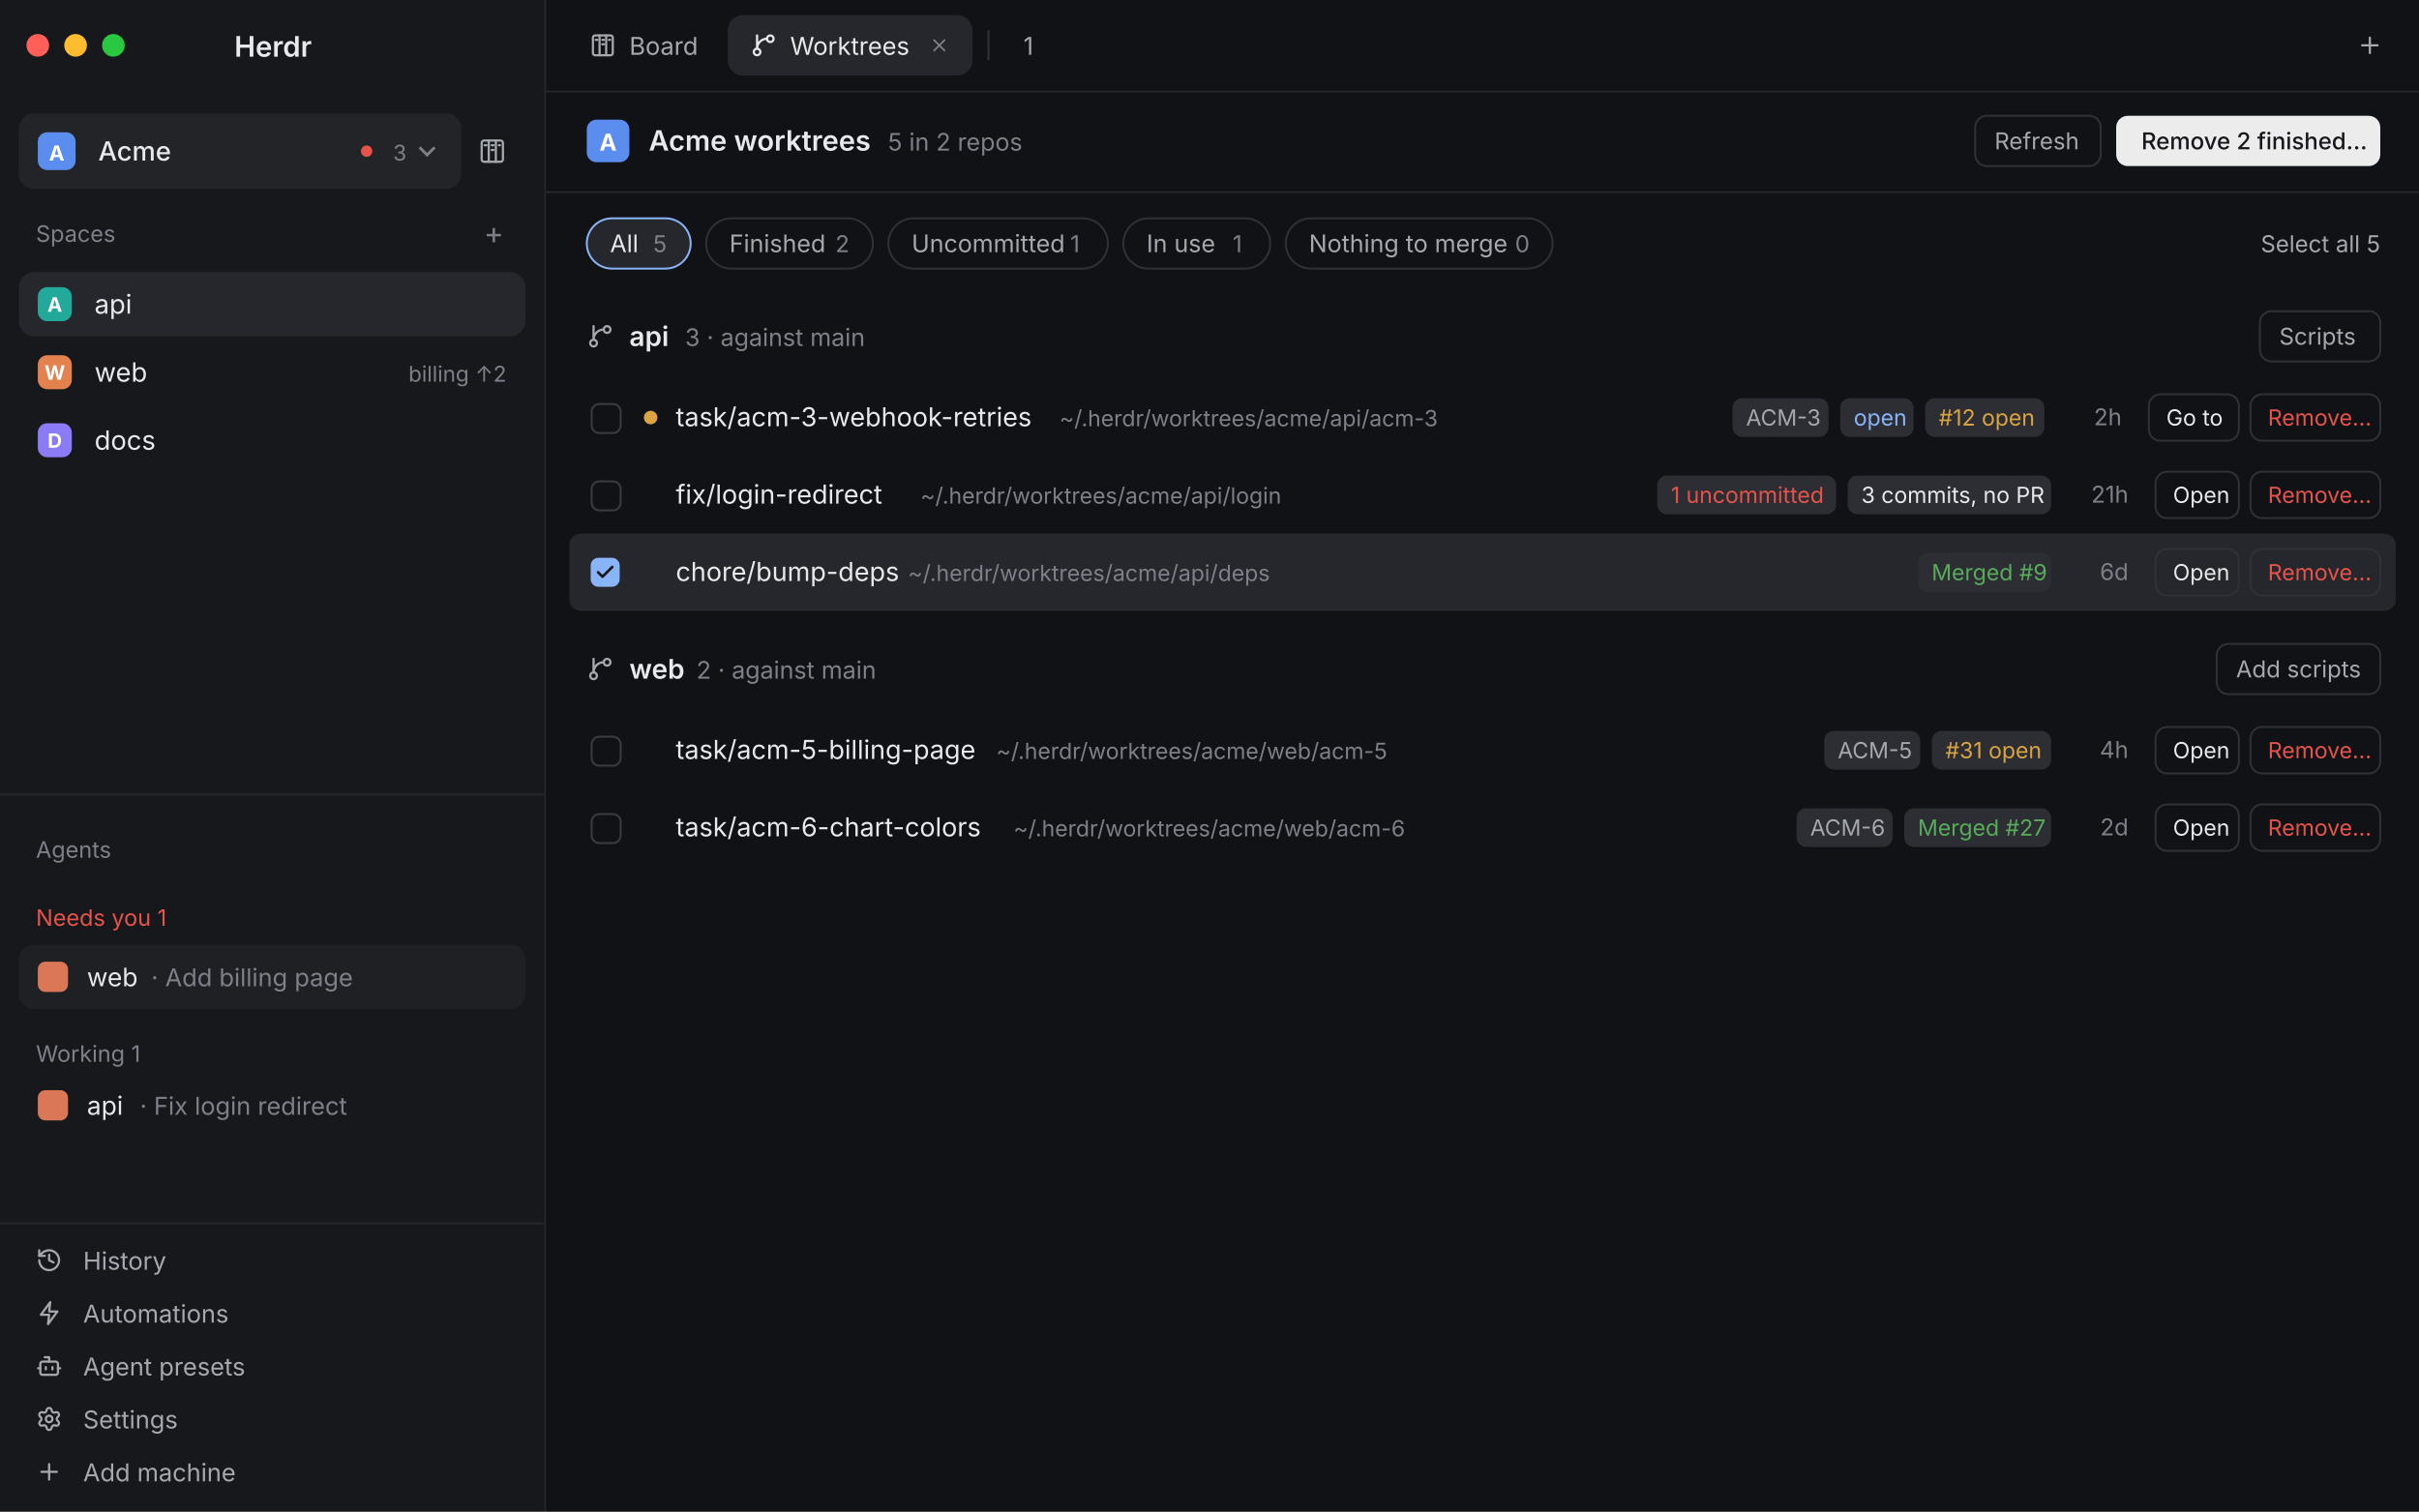
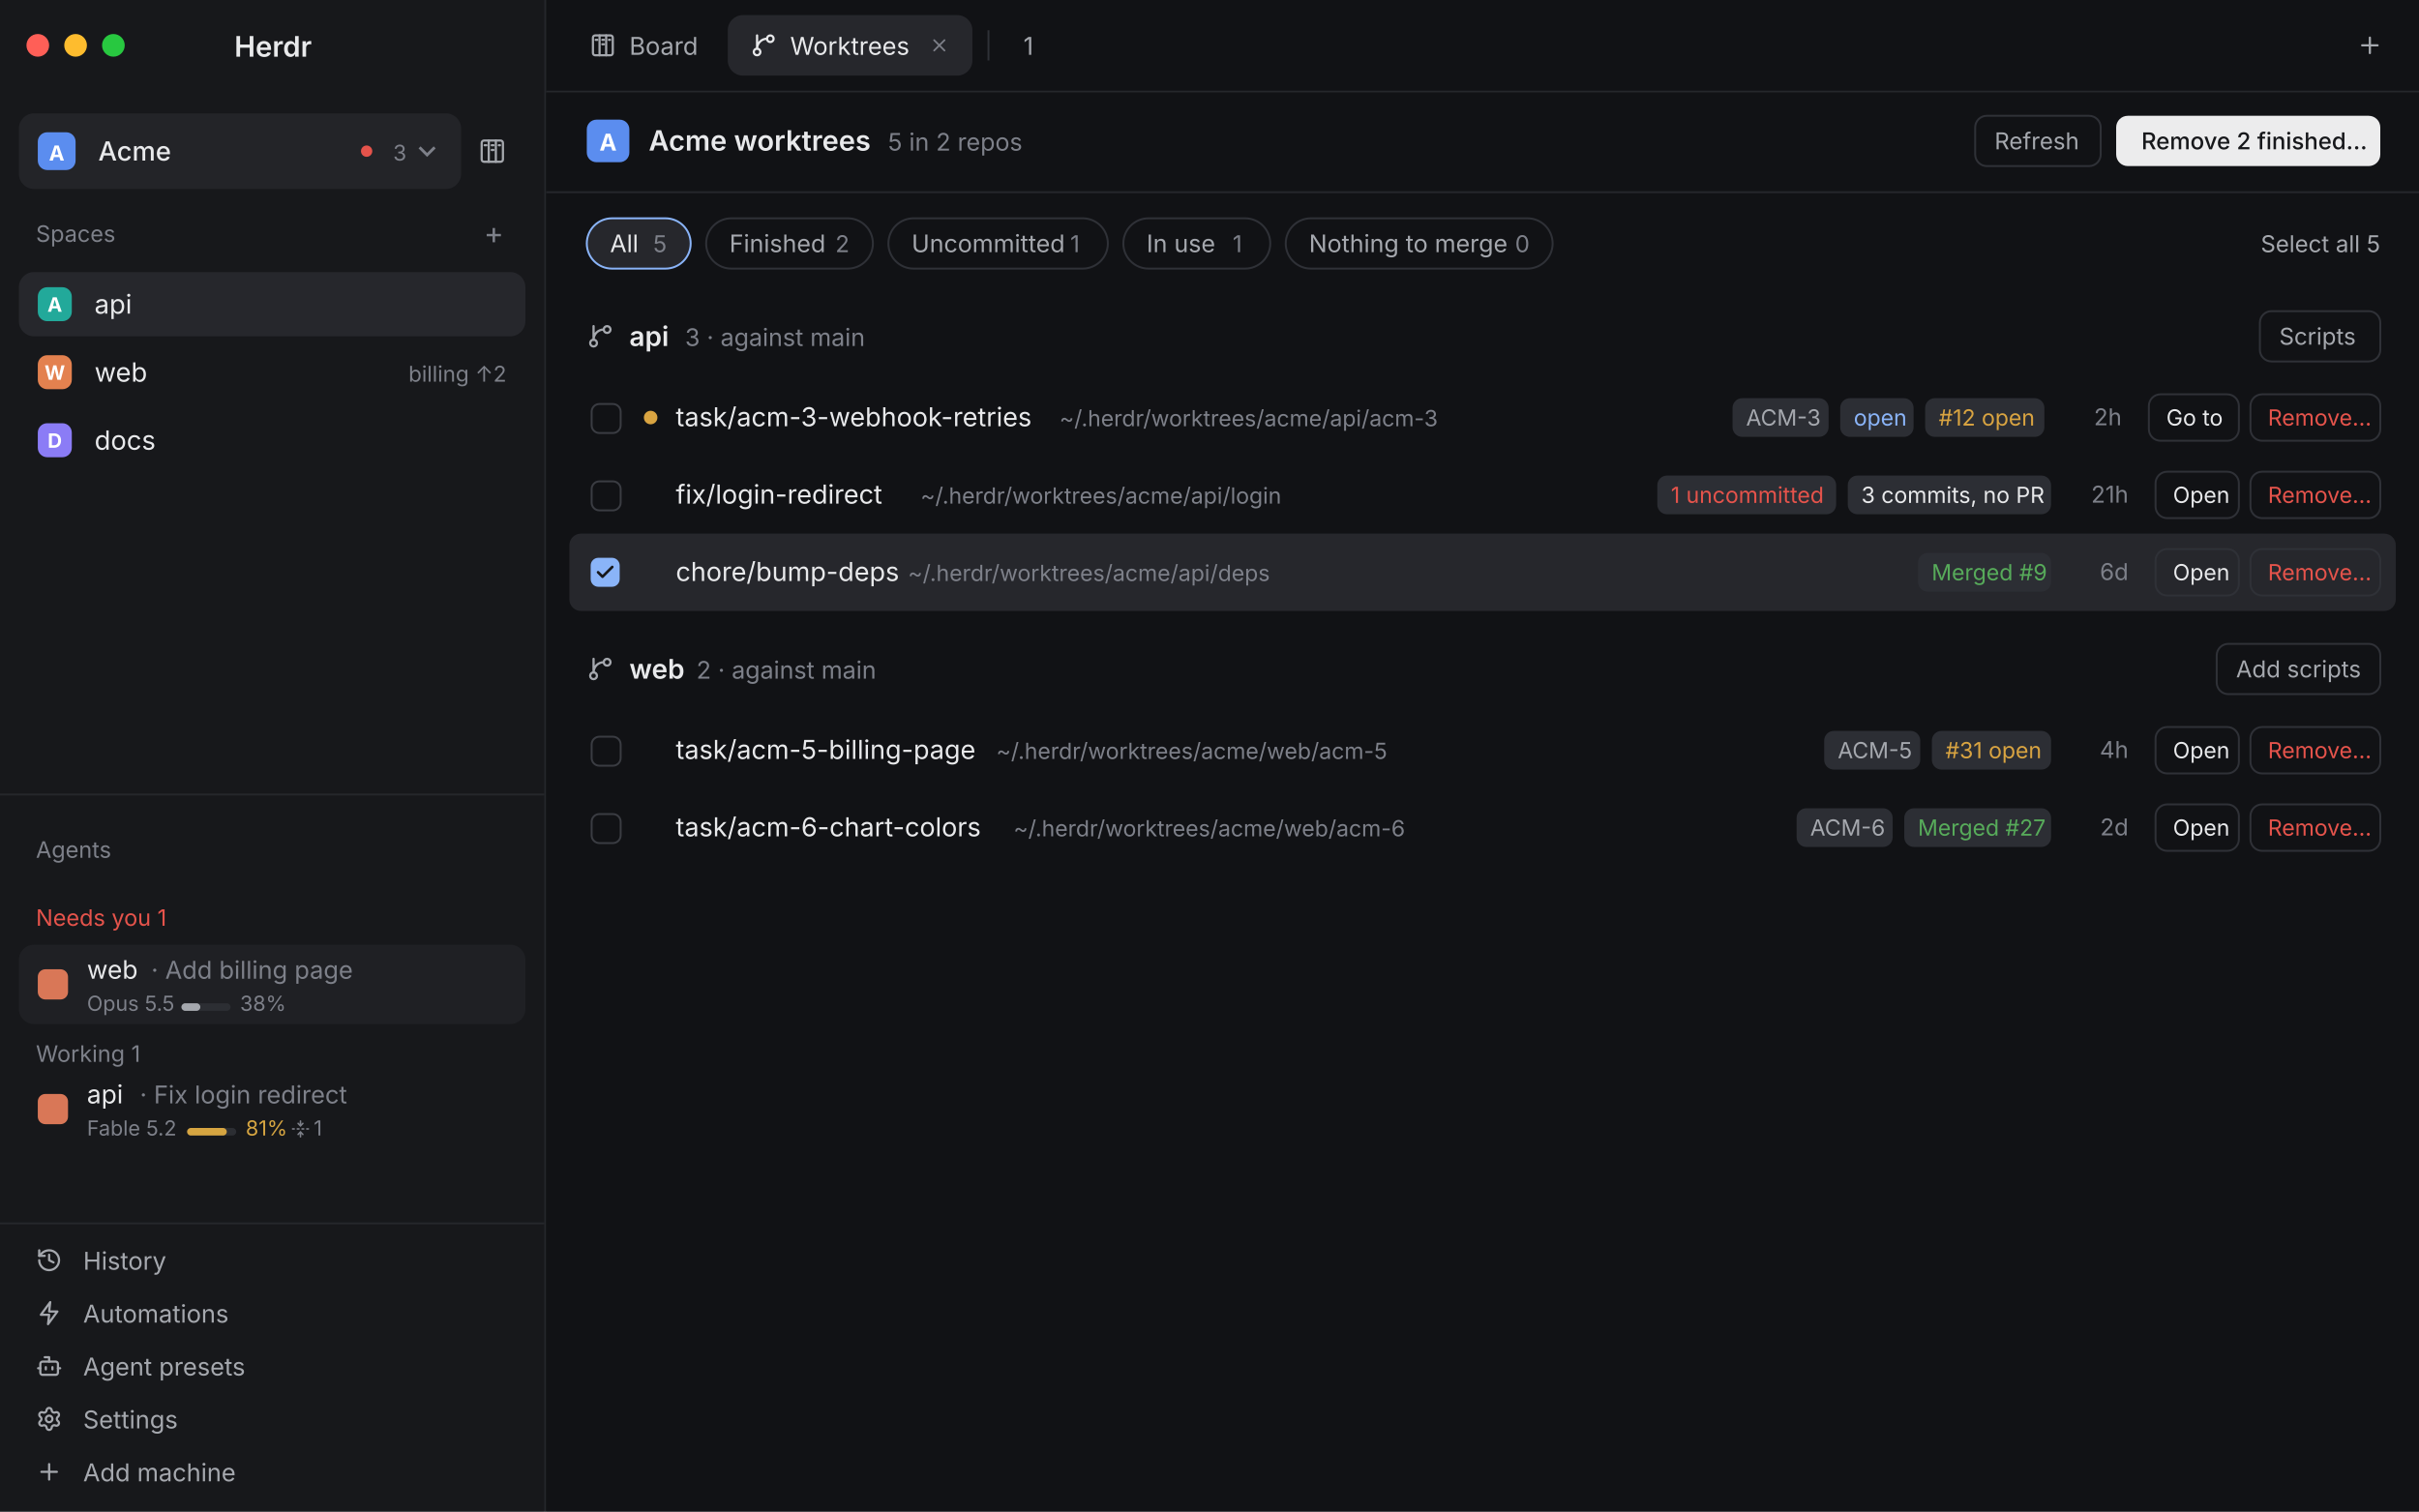
<svg xmlns="http://www.w3.org/2000/svg" width="1280" height="800" viewBox="0 0 1280 800" font-family="Geist, -apple-system, 'Helvetica Neue', sans-serif">
  <defs>
    <filter id="shadow" x="-20%" y="-20%" width="140%" height="140%">
      <feDropShadow dx="0" dy="8" stdDeviation="12" flood-color="#000" flood-opacity="0.45" />
    </filter>
    <clipPath id="pane">
      <rect x="289" y="49" width="991" height="751" />
    </clipPath>
  </defs>
  <rect x="0" y="0" width="1280" height="800" rx="0" fill="#111215" />
  <rect width="288" height="800" fill="#17181b" />
  <rect x="288" width="1" height="800" fill="#25272b" />
  <circle cx="20" cy="24" r="6" fill="#ff5f57" />
  <circle cx="40" cy="24" r="6" fill="#febc2e" />
  <circle cx="60" cy="24" r="6" fill="#28c840" />
  <text x="124" y="30" fill="#e8e9eb" font-size="15" font-weight="600">Herdr</text>
  <rect x="10" y="60" width="234" height="40" rx="8" fill="#232428" />
  <rect x="20" y="70" width="20" height="20" rx="5" fill="#5b8def" />
  <text x="30" y="85" fill="#fff" font-size="11" font-weight="700" text-anchor="middle">A</text>
  <text x="52" y="85" fill="#e8e9eb" font-size="14" font-weight="500">Acme</text>
  <circle cx="194" cy="80" r="3" fill="#e5534b" />
  <text x="208" y="85" fill="#7d8089" font-size="11.5">3</text>
  <path d="M222 78 l4 4 l4 -4" stroke="#7d8089" stroke-width="1.5" fill="none" />
  <g transform="translate(253 72.5) scale(0.625)" fill="none" stroke="#a5a8ae" stroke-width="1.87" stroke-linecap="round" stroke-linejoin="round">
    <rect x="3" y="3" width="18" height="18" rx="2" />
    <path d="M9 3v18" />
    <path d="M15 3v18" />
    <path d="M5.5 7h1.5" />
    <path d="M11.5 7h1.5" />
    <path d="M11.5 11h1.5" />
    <path d="M17.5 7h1" />
  </g>
  <text x="19" y="128" fill="#7d8089" font-size="12">Spaces</text>
  <text x="256" y="129" fill="#7d8089" font-size="16">+</text>
  <rect x="10" y="144" width="268" height="34" rx="8" fill="#26272c" />
  <rect x="20" y="152" width="18" height="18" rx="5" fill="#22a99a" />
  <text x="29" y="165" fill="#fff" font-size="10.5" font-weight="700" text-anchor="middle">A</text>
  <text x="50" y="166" fill="#e8e9eb" font-size="14">api</text>
  <rect x="20" y="188" width="18" height="18" rx="5" fill="#e3814f" />
  <text x="29" y="201" fill="#fff" font-size="10.5" font-weight="700" text-anchor="middle">W</text>
  <text x="50" y="202" fill="#e8e9eb" font-size="14">web</text>
  <text x="268" y="202" fill="#7d8089" font-size="11.5" text-anchor="end">billing ↑2</text>
  <rect x="20" y="224" width="18" height="18" rx="5" fill="#8b7cf6" />
  <text x="29" y="237" fill="#fff" font-size="10.5" font-weight="700" text-anchor="middle">D</text>
  <text x="50" y="238" fill="#e8e9eb" font-size="14">docs</text>
  <rect y="420" width="288" height="1" fill="#25272b" />
  <text x="19" y="454" fill="#7d8089" font-size="12">Agents</text>
  <text x="19" y="490" fill="#e5534b" font-size="12">Needs you 1</text>
-   <rect x="10" y="500" width="268" height="34" rx="8" fill="#1f2024" />
-   <rect x="20" y="509" width="16" height="16" rx="4" fill="#d97757" />
-   <text x="46" y="522" fill="#e8e9eb" font-size="13.5">web</text>
-   <text x="80" y="522" fill="#7d8089" font-size="13">· Add billing page</text>
+   <rect x="10" y="500" width="268" height="42" rx="8" fill="#1f2024" />
+   <rect x="20" y="513" width="16" height="16" rx="4" fill="#d97757" />
+   <text x="46" y="518" fill="#e8e9eb" font-size="13.5">web</text>
+   <text x="80" y="518" fill="#7d8089" font-size="13">· Add billing page</text>
+   <text x="46" y="535" fill="#7d8089" font-size="11">Opus 5.5</text>
+   <rect x="96" y="531" width="26" height="4" rx="2" fill="#2c2e33" />
+   <rect x="96" y="531" width="10" height="4" rx="2" fill="#a5a8ae" />
+   <text x="127" y="535" fill="#7d8089" font-size="11">38%</text>
  <text x="19" y="562" fill="#7d8089" font-size="12">Working 1</text>
-   <rect x="20" y="577" width="16" height="16" rx="4" fill="#d97757" />
-   <text x="46" y="590" fill="#e8e9eb" font-size="13.5">api</text>
-   <text x="74" y="590" fill="#7d8089" font-size="13">· Fix login redirect</text>
+   <rect x="20" y="579" width="16" height="16" rx="4" fill="#d97757" />
+   <text x="46" y="584" fill="#e8e9eb" font-size="13.5">api</text>
+   <text x="74" y="584" fill="#7d8089" font-size="13">· Fix login redirect</text>
+   <text x="46" y="601" fill="#7d8089" font-size="11">Fable 5.2</text>
+   <rect x="99" y="597" width="26" height="4" rx="2" fill="#2c2e33" />
+   <rect x="99" y="597" width="21" height="4" rx="2" fill="#d6a541" />
+   <text x="130" y="601" fill="#d6a541" font-size="11">81%</text>
+   <g transform="translate(154 592.5) scale(0.4167)" fill="none" stroke="#7d8089" stroke-width="2" stroke-linecap="round" stroke-linejoin="round">
+     <path d="M12 22v-6" />
+     <path d="M12 8V2" />
+     <path d="M4 12H2" />
+     <path d="M10 12H8" />
+     <path d="M16 12h-2" />
+     <path d="M22 12h-2" />
+     <path d="m15 19-3-3-3 3" />
+     <path d="m15 5-3 3-3-3" />
+   </g>
+   <text x="166" y="601" fill="#7d8089" font-size="11">1</text>
  <rect y="647" width="288" height="1" fill="#25272b" />
  <g transform="translate(19 660) scale(0.5833)" fill="none" stroke="#a5a8ae" stroke-width="2.00" stroke-linecap="round" stroke-linejoin="round">
    <path d="M3 12a9 9 0 1 0 9-9 9.75 9.75 0 0 0-6.74 2.74L3 8" />
    <path d="M3 3v5h5" />
    <path d="M12 7v5l4 2" />
  </g>
  <text x="44" y="672" fill="#a5a8ae" font-size="13">History</text>
  <g transform="translate(19 688) scale(0.5833)" fill="none" stroke="#a5a8ae" stroke-width="2.00" stroke-linecap="round" stroke-linejoin="round">
    <path d="M13 2 4.5 13.5H12L11 22l8.5-11.5H12z" />
  </g>
  <text x="44" y="700" fill="#a5a8ae" font-size="13">Automations</text>
  <g transform="translate(19 716) scale(0.5833)" fill="none" stroke="#a5a8ae" stroke-width="2.00" stroke-linecap="round" stroke-linejoin="round">
    <path d="M12 8V4H8" />
    <rect width="16" height="12" x="4" y="8" rx="2" />
    <path d="M2 14h2" />
    <path d="M20 14h2" />
    <path d="M15 13v2" />
    <path d="M9 13v2" />
  </g>
  <text x="44" y="728" fill="#a5a8ae" font-size="13">Agent presets</text>
  <g transform="translate(19 744) scale(0.5833)" fill="none" stroke="#a5a8ae" stroke-width="2.00" stroke-linecap="round" stroke-linejoin="round">
    <path d="M9.671 4.136a2.34 2.34 0 0 1 4.659 0 2.34 2.34 0 0 0 3.319 1.915 2.34 2.34 0 0 1 2.33 4.033 2.34 2.34 0 0 0 0 3.831 2.34 2.34 0 0 1-2.33 4.033 2.34 2.34 0 0 0-3.319 1.915 2.34 2.34 0 0 1-4.659 0 2.34 2.34 0 0 0-3.32-1.915 2.34 2.34 0 0 1-2.33-4.033 2.34 2.34 0 0 0 0-3.831A2.34 2.34 0 0 1 6.35 6.051a2.34 2.34 0 0 0 3.319-1.915" />
    <circle cx="12" cy="12" r="3" />
  </g>
  <text x="44" y="756" fill="#a5a8ae" font-size="13">Settings</text>
  <g transform="translate(19 772) scale(0.5833)" fill="none" stroke="#a5a8ae" stroke-width="2.00" stroke-linecap="round" stroke-linejoin="round">
    <path d="M5 12h14" />
    <path d="M12 5v14" />
  </g>
  <text x="44" y="784" fill="#a5a8ae" font-size="13">Add machine</text>
  <g transform="translate(312 17) scale(0.5833)" fill="none" stroke="#a5a8ae" stroke-width="2" stroke-linecap="round" stroke-linejoin="round">
    <rect x="3" y="3" width="18" height="18" rx="2" />
    <path d="M9 3v18" />
    <path d="M15 3v18" />
    <path d="M5.5 7h1.5" />
    <path d="M11.5 7h1.5" />
    <path d="M11.5 11h1.5" />
    <path d="M17.5 7h1" />
  </g>
  <text x="333" y="29" fill="#a5a8ae" font-size="13">Board</text>
  <rect x="385.1" y="8" width="129.44" height="32" rx="8" fill="#26272c" />
  <g transform="translate(397.1 17) scale(0.5833)" fill="none" stroke="#e8e9eb" stroke-width="2" stroke-linecap="round" stroke-linejoin="round">
    <path d="M15 6a9 9 0 0 0-9 9V3" />
    <circle cx="18" cy="6" r="3" />
    <circle cx="6" cy="18" r="3" />
  </g>
  <text x="418.1" y="29" fill="#e8e9eb" font-size="13">Worktrees</text>
  <g transform="translate(491.54 18.5) scale(0.4583)" fill="none" stroke="#7d8089" stroke-width="2" stroke-linecap="round" stroke-linejoin="round">
    <path d="M18 6 6 18" />
    <path d="m6 6 12 12" />
  </g>
  <rect x="522.54" y="16" width="1" height="16" fill="#2f3137" />
  <text x="541.54" y="29" fill="#a5a8ae" font-size="13">1</text>
  <g transform="translate(1247 17) scale(0.5833)" fill="none" stroke="#a5a8ae" stroke-width="2" stroke-linecap="round" stroke-linejoin="round">
    <path d="M5 12h14" />
    <path d="M12 5v14" />
  </g>
  <rect x="289" y="48" width="991" height="1" fill="#25272b" />
  <rect x="289" y="49" width="991" height="751" fill="#111215" />
  <g clip-path="url(#pane)">
    <g transform="translate(289 49) scale(1.02376) translate(-301 -92)">
      <rect x="322" y="106" width="22" height="22" rx="5" fill="#5b8def" />
      <text x="333" y="122" fill="#fff" font-size="12" font-weight="700" text-anchor="middle">A</text>
      <text x="354" y="122" fill="#e8e9eb" font-size="14.5" font-weight="600">Acme worktrees</text>
      <text x="477.62" y="122" fill="#7d8089" font-size="12.5">5 in 2 repos</text>
      <rect x="301" y="143" width="968" height="1" rx="0" fill="#25272b" />
      <rect x="1112.48" y="104" width="136.52" height="26" rx="6" fill="#ececed" />
      <text x="1125.48" y="121.32" fill="#17181b" font-size="12" font-weight="500">Remove 2 finished…</text>
      <rect x="1039.6" y="104" width="64.88" height="26" rx="6" fill="none" stroke="#2f3137" />
      <text x="1049.6" y="121.32" fill="#a5a8ae" font-size="12">Refresh</text>
      <rect x="322" y="157" width="53.69" height="26" rx="13" fill="#26272c" stroke="#8ab4f8" />
      <text x="334" y="174.5" fill="#e8e9eb" font-size="12.5">All</text>
      <text x="356.25" y="174.5" fill="#7d8089" font-size="12">5</text>
      <rect x="383.69" y="157" width="86.19" height="26" rx="13" fill="none" stroke="#2f3137" />
      <text x="395.69" y="174.5" fill="#a5a8ae" font-size="12.5">Finished</text>
      <text x="450.44" y="174.5" fill="#7d8089" font-size="12">2</text>
      <rect x="477.88" y="157" width="113.44" height="26" rx="13" fill="none" stroke="#2f3137" />
      <text x="489.88" y="174.5" fill="#a5a8ae" font-size="12.5">Uncommitted</text>
      <text x="571.88" y="174.5" fill="#7d8089" font-size="12">1</text>
      <rect x="599.32" y="157" width="75.94" height="26" rx="13" fill="none" stroke="#2f3137" />
      <text x="611.32" y="174.5" fill="#a5a8ae" font-size="12.5">In use</text>
      <text x="655.82" y="174.5" fill="#7d8089" font-size="12">1</text>
      <rect x="683.26" y="157" width="137.94" height="26" rx="13" fill="none" stroke="#2f3137" />
      <text x="695.26" y="174.5" fill="#a5a8ae" font-size="12.5">Nothing to merge</text>
      <text x="801.76" y="174.5" fill="#7d8089" font-size="12">0</text>
      <text x="1249" y="174.5" fill="#a5a8ae" font-size="12" text-anchor="end">Select all 5</text>
      <g transform="translate(322 211) scale(0.5833)" fill="none" stroke="#a5a8ae" stroke-width="2" stroke-linecap="round" stroke-linejoin="round">
        <path d="M15 6a9 9 0 0 0-9 9V3" />
        <circle cx="18" cy="6" r="3" />
        <circle cx="6" cy="18" r="3" />
      </g>
      <text x="344" y="223" fill="#e8e9eb" font-size="14" font-weight="600">api</text>
      <text x="372.76" y="223" fill="#7d8089" font-size="12.5">3 · against main</text>
      <rect x="1186.76" y="205" width="62.24" height="26" rx="6" fill="none" stroke="#2f3137" />
      <text x="1196.76" y="222.32" fill="#a5a8ae" font-size="12">Scripts</text>
      <rect x="324.5" y="253" width="15" height="15" rx="4" fill="none" stroke="#3a3c42" />
      <circle cx="355" cy="260" r="3.5" fill="#d9a441" />
      <text x="368" y="264.5" fill="#e8e9eb" font-size="13.5">task/acm-3-webhook-retries</text>
      <text x="566.3" y="264.5" fill="#7d8089" font-size="11.5">~/.herdr/worktrees/acme/api/acm-3</text>
      <rect x="1181.89" y="248" width="67.105" height="24" rx="6" fill="none" stroke="#2f3137" />
      <text x="1190.89" y="264.14" fill="#e5534b" font-size="11.5">Remove…</text>
      <rect x="1129.38" y="248" width="46.52" height="24" rx="6" fill="none" stroke="#2f3137" />
      <text x="1138.38" y="264.14" fill="#e8e9eb" font-size="11.5">Go to</text>
      <text x="1115.38" y="264" fill="#7d8089" font-size="12" text-anchor="end">2h</text>
      <rect x="1013.76" y="250" width="61.61" height="20" rx="5" fill="#2c2e34" />
      <text x="1020.76" y="264.14" fill="#d9a441" font-size="11.5">#12 open</text>
      <rect x="969.845" y="250" width="37.92" height="20" rx="5" fill="#2c2e34" />
      <text x="976.845" y="264.14" fill="#8ab4f8" font-size="11.5">open</text>
      <rect x="914.195" y="250" width="49.65" height="20" rx="5" fill="#2c2e34" />
      <text x="921.195" y="264.14" fill="#a5a8ae" font-size="11.5">ACM-3</text>
      <rect x="324.5" y="293" width="15" height="15" rx="4" fill="none" stroke="#3a3c42" />
      <text x="368" y="304.5" fill="#e8e9eb" font-size="13.5">fix/login-redirect</text>
      <text x="494.48" y="304.5" fill="#7d8089" font-size="11.5">~/.herdr/worktrees/acme/api/login</text>
      <rect x="1181.89" y="288" width="67.105" height="24" rx="6" fill="none" stroke="#2f3137" />
      <text x="1190.89" y="304.14" fill="#e5534b" font-size="11.5">Remove…</text>
      <rect x="1132.83" y="288" width="43.07" height="24" rx="6" fill="none" stroke="#2f3137" />
      <text x="1141.83" y="304.14" fill="#e8e9eb" font-size="11.5">Open</text>
      <text x="1118.83" y="304" fill="#7d8089" font-size="12" text-anchor="end">21h</text>
      <rect x="973.745" y="290" width="105.08" height="20" rx="5" fill="#2c2e34" />
      <text x="980.745" y="304.14" fill="#e8e9eb" font-size="11.5">3 commits, no PR</text>
      <rect x="875.315" y="290" width="92.43" height="20" rx="5" fill="#2c2e34" />
      <text x="882.315" y="304.14" fill="#e5534b" font-size="11.5">1 uncommitted</text>
      <rect x="313" y="320" width="944" height="40" rx="6" fill="#26272c" />
      <rect x="324" y="332.5" width="15" height="15" rx="4" fill="#8ab4f8" />
      <g transform="translate(326 334.5) scale(0.4583)" fill="none" stroke="#17181b" stroke-width="3" stroke-linecap="round" stroke-linejoin="round">
        <path d="M20 6 9 17l-5-5" />
      </g>
      <text x="368" y="344.5" fill="#e8e9eb" font-size="13.5">chore/bump-deps</text>
      <text x="488" y="344.5" fill="#7d8089" font-size="11.5">~/.herdr/worktrees/acme/api/deps</text>
      <rect x="1181.89" y="328" width="67.105" height="24" rx="6" fill="none" stroke="#2f3137" />
      <text x="1190.89" y="344.14" fill="#e5534b" font-size="11.5">Remove…</text>
      <rect x="1132.83" y="328" width="43.07" height="24" rx="6" fill="none" stroke="#2f3137" />
      <text x="1141.83" y="344.14" fill="#e8e9eb" font-size="11.5">Open</text>
      <text x="1118.83" y="344" fill="#7d8089" font-size="12" text-anchor="end">6d</text>
      <rect x="1010.09" y="330" width="68.74" height="20" rx="5" fill="#2c2e34" />
      <text x="1017.09" y="344.14" fill="#57ab5a" font-size="11.5">Merged #9</text>
      <g transform="translate(322 383) scale(0.5833)" fill="none" stroke="#a5a8ae" stroke-width="2" stroke-linecap="round" stroke-linejoin="round">
        <path d="M15 6a9 9 0 0 0-9 9V3" />
        <circle cx="18" cy="6" r="3" />
        <circle cx="6" cy="18" r="3" />
      </g>
      <text x="344" y="395" fill="#e8e9eb" font-size="14" font-weight="600">web</text>
      <text x="378.64" y="395" fill="#7d8089" font-size="12.5">2 · against main</text>
      <rect x="1164.44" y="377" width="84.56" height="26" rx="6" fill="none" stroke="#2f3137" />
      <text x="1174.44" y="394.32" fill="#a5a8ae" font-size="12">Add scripts</text>
      <rect x="324.5" y="425" width="15" height="15" rx="4" fill="none" stroke="#3a3c42" />
      <text x="368" y="436.5" fill="#e8e9eb" font-size="13.5">task/acm-5-billing-page</text>
      <text x="533.63" y="436.5" fill="#7d8089" font-size="11.5">~/.herdr/worktrees/acme/web/acm-5</text>
      <rect x="1181.89" y="420" width="67.105" height="24" rx="6" fill="none" stroke="#2f3137" />
      <text x="1190.89" y="436.14" fill="#e5534b" font-size="11.5">Remove…</text>
      <rect x="1132.83" y="420" width="43.07" height="24" rx="6" fill="none" stroke="#2f3137" />
      <text x="1141.83" y="436.14" fill="#e8e9eb" font-size="11.5">Open</text>
      <text x="1118.83" y="436" fill="#7d8089" font-size="12" text-anchor="end">4h</text>
      <rect x="1017.22" y="422" width="61.61" height="20" rx="5" fill="#2c2e34" />
      <text x="1024.22" y="436.14" fill="#d9a441" font-size="11.5">#31 open</text>
      <rect x="961.565" y="422" width="49.65" height="20" rx="5" fill="#2c2e34" />
      <text x="968.565" y="436.14" fill="#a5a8ae" font-size="11.5">ACM-5</text>
      <rect x="324.5" y="465" width="15" height="15" rx="4" fill="none" stroke="#3a3c42" />
      <text x="368" y="476.5" fill="#e8e9eb" font-size="13.5">task/acm-6-chart-colors</text>
      <text x="542.54" y="476.5" fill="#7d8089" font-size="11.5">~/.herdr/worktrees/acme/web/acm-6</text>
      <rect x="1181.89" y="460" width="67.105" height="24" rx="6" fill="none" stroke="#2f3137" />
      <text x="1190.89" y="476.14" fill="#e5534b" font-size="11.5">Remove…</text>
      <rect x="1132.83" y="460" width="43.07" height="24" rx="6" fill="none" stroke="#2f3137" />
      <text x="1141.83" y="476.14" fill="#e8e9eb" font-size="11.5">Open</text>
      <text x="1118.83" y="476" fill="#7d8089" font-size="12" text-anchor="end">2d</text>
      <rect x="1002.96" y="462" width="75.87" height="20" rx="5" fill="#2c2e34" />
      <text x="1009.96" y="476.14" fill="#57ab5a" font-size="11.5">Merged #27</text>
      <rect x="947.305" y="462" width="49.65" height="20" rx="5" fill="#2c2e34" />
      <text x="954.305" y="476.14" fill="#a5a8ae" font-size="11.5">ACM-6</text>
    </g>
  </g>
</svg>
